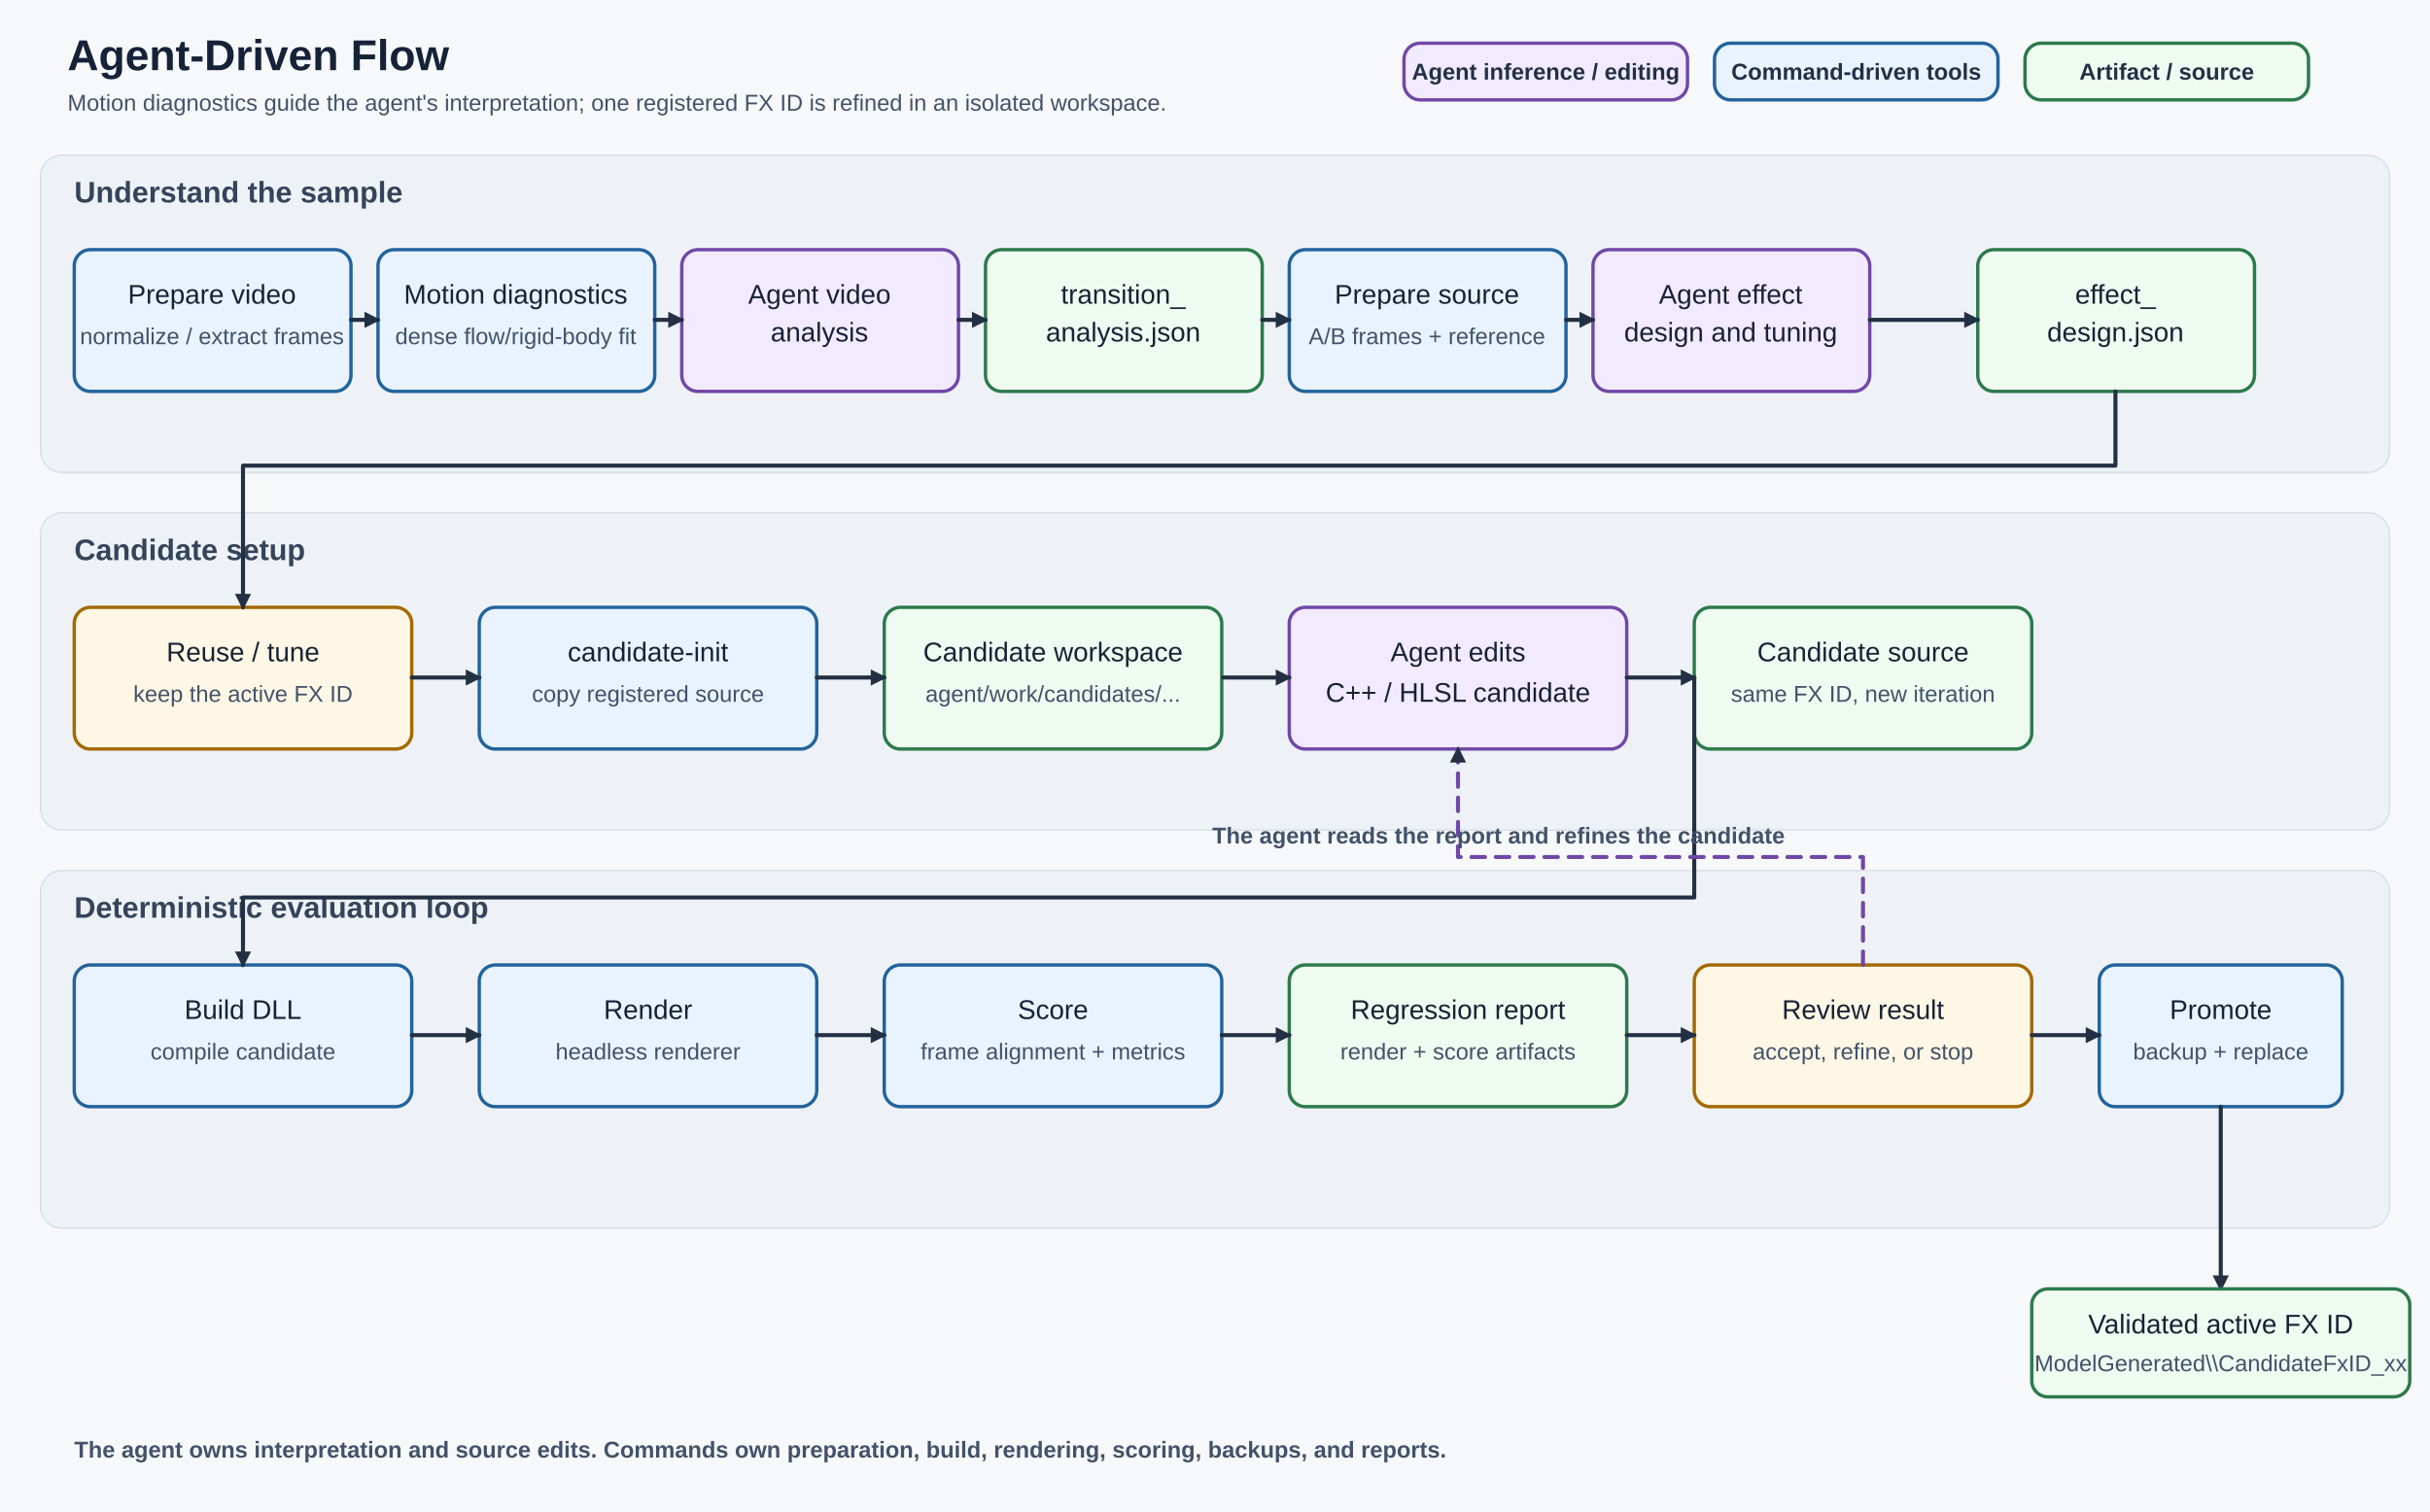
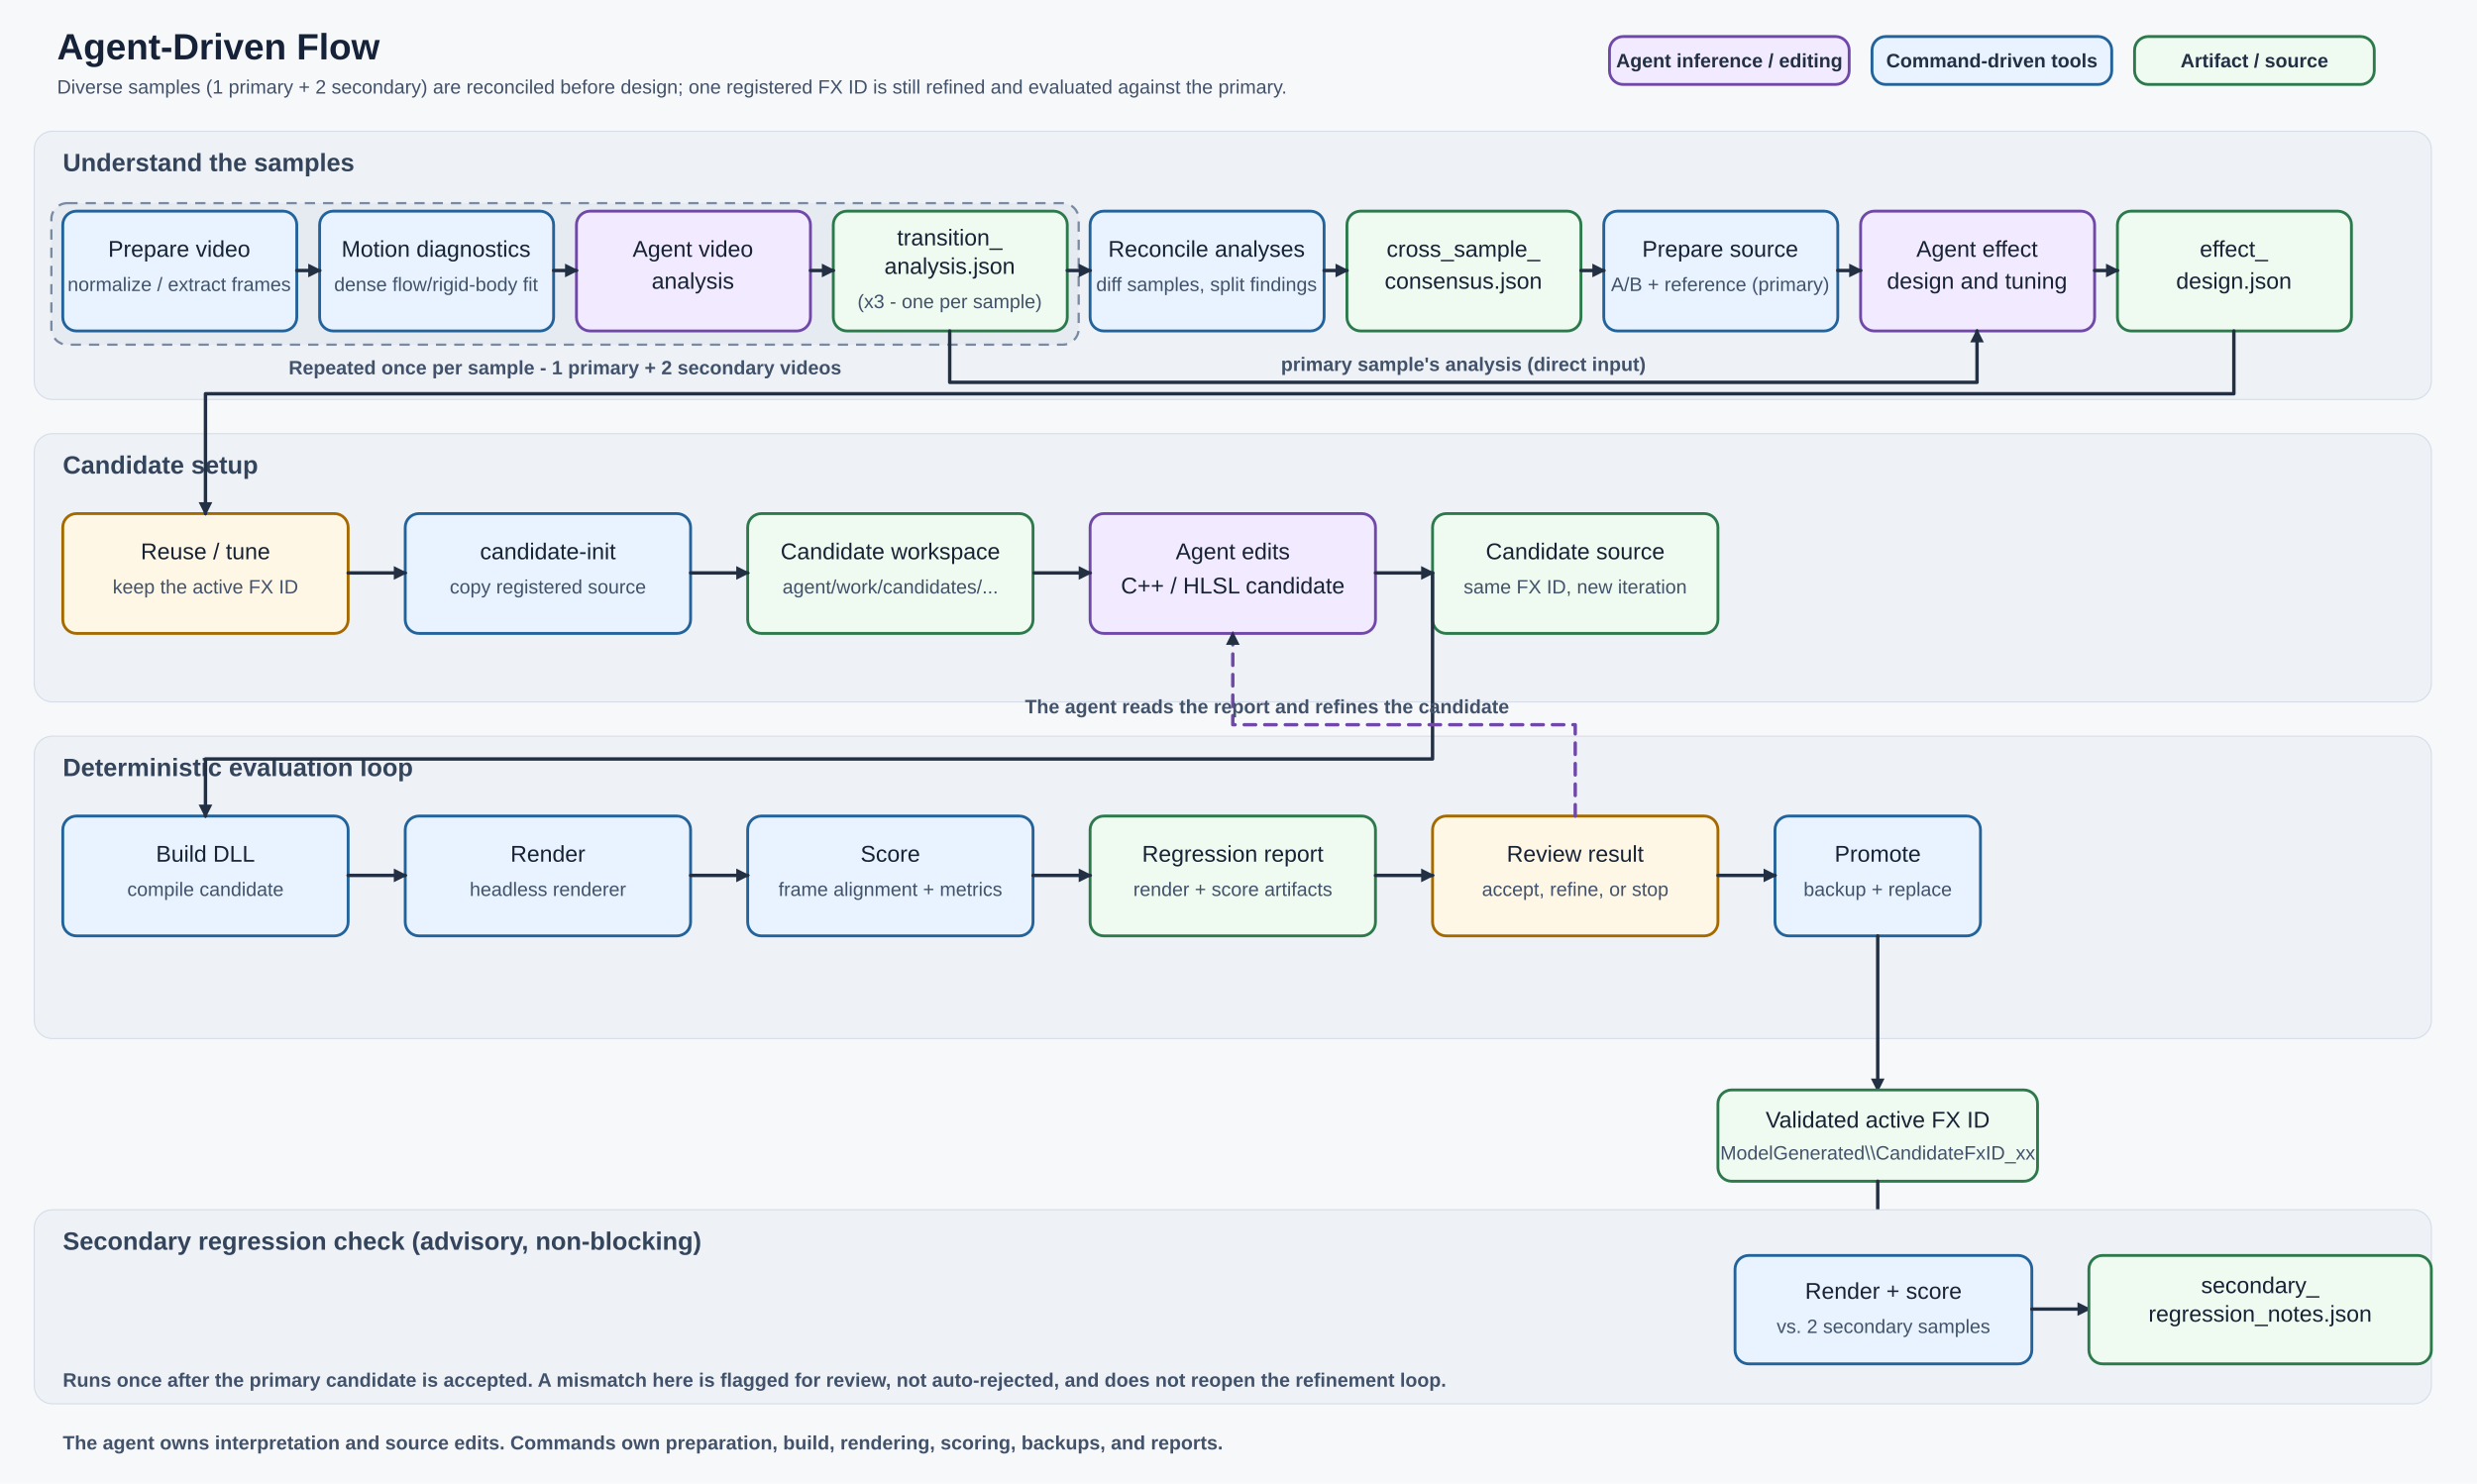
- <svg xmlns="http://www.w3.org/2000/svg" width="1800" height="1120" viewBox="0 0 1800 1120" role="img" aria-labelledby="title desc">
+ <svg xmlns="http://www.w3.org/2000/svg" width="2170" height="1300" viewBox="0 0 2170 1300" role="img" aria-labelledby="title desc">
  <defs>
    <marker id="arrow" markerWidth="12" markerHeight="12" refX="10" refY="6" orient="auto" markerUnits="userSpaceOnUse">
      <path d="M0,0 L12,6 L0,12 Z" fill="#233044" />
    </marker>
    <style>
      .bg { fill: #f7f8fa; }
      .band { fill: #eef2f7; stroke: #d6dde8; stroke-width: 1; }
      .codex { fill: #f2eaff; stroke: #7048a8; stroke-width: 2.5; rx: 12; ry: 12; }
      .command { fill: #e8f3ff; stroke: #23639b; stroke-width: 2.5; rx: 12; ry: 12; }
      .artifact { fill: #effaf1; stroke: #2c7a4b; stroke-width: 2.5; rx: 12; ry: 12; }
      .decision { fill: #fff7e6; stroke: #a46a00; stroke-width: 2.5; rx: 12; ry: 12; }
+       .repeat { fill: rgba(122,138,163,0.07); stroke: #7a8aa3; stroke-width: 2; stroke-dasharray: 9 7; rx: 14; ry: 14; }
      .title { font: 700 32px "Segoe UI", Arial, sans-serif; fill: #152238; }
      .band-title { font: 700 22px "Segoe UI", Arial, sans-serif; fill: #34445b; }
      .text { font: 20px "Segoe UI", Arial, sans-serif; fill: #172235; }
      .small { font: 17px "Segoe UI", Arial, sans-serif; fill: #42526a; }
      .caption { font: 600 17px "Segoe UI", Arial, sans-serif; fill: #42526a; }
      .legend { font: 600 17px "Segoe UI", Arial, sans-serif; fill: #233044; }
      .line { fill: none; stroke: #233044; stroke-width: 3; stroke-linecap: round; stroke-linejoin: round; marker-end: url(#arrow); }
      .loop { fill: none; stroke: #7048a8; stroke-width: 3; stroke-dasharray: 10 8; stroke-linecap: round; stroke-linejoin: round; marker-end: url(#arrow); }
    </style>
  </defs>
-   <rect class="bg" x="0" y="0" width="1800" height="1120" />
+   <rect class="bg" x="0" y="0" width="2170" height="1300" />
  <text class="title" x="50" y="52">Agent-Driven Flow</text>
-   <text class="small" x="50" y="82">Motion diagnostics guide the agent's interpretation; one registered FX ID is refined in an isolated workspace.</text>
-   <rect class="codex" x="1040" y="32" width="210" height="42" />
-   <text class="legend" x="1145" y="59" text-anchor="middle">Agent inference / editing</text>
-   <rect class="command" x="1270" y="32" width="210" height="42" />
-   <text class="legend" x="1375" y="59" text-anchor="middle">Command-driven tools</text>
-   <rect class="artifact" x="1500" y="32" width="210" height="42" />
-   <text class="legend" x="1605" y="59" text-anchor="middle">Artifact / source</text>
-   <rect class="band" x="30" y="115" width="1740" height="235" rx="16" />
-   <text class="band-title" x="55" y="150"> Understand the sample</text>
+   <text class="small" x="50" y="82">Diverse samples (1 primary + 2 secondary) are reconciled before design; one registered FX ID is still refined and evaluated against the primary.</text>
+   <rect class="codex" x="1410" y="32" width="210" height="42" />
+   <text class="legend" x="1515" y="59" text-anchor="middle">Agent inference / editing</text>
+   <rect class="command" x="1640" y="32" width="210" height="42" />
+   <text class="legend" x="1745" y="59" text-anchor="middle">Command-driven tools</text>
+   <rect class="artifact" x="1870" y="32" width="210" height="42" />
+   <text class="legend" x="1975" y="59" text-anchor="middle">Artifact / source</text>
+   <rect class="band" x="30" y="115" width="2100" height="235" rx="16" />
+   <text class="band-title" x="55" y="150">Understand the samples</text>
+   <rect class="repeat" x="45" y="178" width="900" height="124" />
  <rect class="command" x="55" y="185" width="205" height="105" />
  <text class="text" x="157" y="225" text-anchor="middle">Prepare video</text>
  <text class="small" x="157" y="255" text-anchor="middle">normalize / extract frames</text>
  <rect class="command" x="280" y="185" width="205" height="105" />
  <text class="text" x="382" y="225" text-anchor="middle">Motion diagnostics</text>
  <text class="small" x="382" y="255" text-anchor="middle">dense flow/rigid-body fit</text>
  <rect class="codex" x="505" y="185" width="205" height="105" />
  <text class="text" x="607" y="225" text-anchor="middle">Agent video</text>
  <text class="text" x="607" y="253" text-anchor="middle">analysis</text>
  <rect class="artifact" x="730" y="185" width="205" height="105" />
-   <text class="text" x="832" y="225" text-anchor="middle">transition_</text>
-   <text class="text" x="832" y="253" text-anchor="middle">analysis.json</text>
+   <text class="text" x="832" y="215" text-anchor="middle">transition_</text>
+   <text class="text" x="832" y="240" text-anchor="middle">analysis.json</text>
+   <text class="small" x="832" y="270" text-anchor="middle">(x3 - one per sample)</text>
  <rect class="command" x="955" y="185" width="205" height="105" />
-   <text class="text" x="1057" y="225" text-anchor="middle">Prepare source</text>
-   <text class="small" x="1057" y="255" text-anchor="middle">A/B frames + reference</text>
-   <rect class="codex" x="1180" y="185" width="205" height="105" />
-   <text class="text" x="1282" y="225" text-anchor="middle">Agent effect</text>
-   <text class="text" x="1282" y="253" text-anchor="middle">design and tuning</text>
-   <rect class="artifact" x="1465" y="185" width="205" height="105" />
-   <text class="text" x="1567" y="225" text-anchor="middle">effect_</text>
-   <text class="text" x="1567" y="253" text-anchor="middle">design.json</text>
+   <text class="text" x="1057" y="225" text-anchor="middle">Reconcile analyses</text>
+   <text class="small" x="1057" y="255" text-anchor="middle">diff samples, split findings</text>
+   <rect class="artifact" x="1180" y="185" width="205" height="105" />
+   <text class="text" x="1282" y="225" text-anchor="middle">cross_sample_</text>
+   <text class="text" x="1282" y="253" text-anchor="middle">consensus.json</text>
+   <rect class="command" x="1405" y="185" width="205" height="105" />
+   <text class="text" x="1507" y="225" text-anchor="middle">Prepare source</text>
+   <text class="small" x="1507" y="255" text-anchor="middle">A/B + reference (primary)</text>
+   <rect class="codex" x="1630" y="185" width="205" height="105" />
+   <text class="text" x="1732" y="225" text-anchor="middle">Agent effect</text>
+   <text class="text" x="1732" y="253" text-anchor="middle">design and tuning</text>
+   <rect class="artifact" x="1855" y="185" width="205" height="105" />
+   <text class="text" x="1957" y="225" text-anchor="middle">effect_</text>
+   <text class="text" x="1957" y="253" text-anchor="middle">design.json</text>
+   <text class="caption" x="495" y="328" text-anchor="middle">Repeated once per sample - 1 primary + 2 secondary videos</text>
  <path class="line" d="M260 237 H280" />
  <path class="line" d="M485 237 H505" />
  <path class="line" d="M710 237 H730" />
  <path class="line" d="M935 237 H955" />
  <path class="line" d="M1160 237 H1180" />
-   <path class="line" d="M1385 237 H1465" />
-   <rect class="band" x="30" y="380" width="1740" height="235" rx="16" />
+   <path class="line" d="M1385 237 H1405" />
+   <path class="line" d="M1610 237 H1630" />
+   <path class="line" d="M1835 237 H1855" />
+   <path class="line" d="M832 290 V335 H1732 V290" />
+   <text class="caption" x="1282" y="325" text-anchor="middle">primary sample's analysis (direct input)</text>
+   <rect class="band" x="30" y="380" width="2100" height="235" rx="16" />
  <text class="band-title" x="55" y="415">Candidate setup</text>
  <rect class="decision" x="55" y="450" width="250" height="105" />
  <text class="text" x="180" y="490" text-anchor="middle">Reuse / tune</text>
  <text class="small" x="180" y="520" text-anchor="middle">keep the active FX ID</text>
  <rect class="command" x="355" y="450" width="250" height="105" />
  <text class="text" x="480" y="490" text-anchor="middle">candidate-init</text>
  <text class="small" x="480" y="520" text-anchor="middle">copy registered source</text>
  <rect class="artifact" x="655" y="450" width="250" height="105" />
  <text class="text" x="780" y="490" text-anchor="middle">Candidate workspace</text>
  <text class="small" x="780" y="520" text-anchor="middle">agent/work/candidates/...</text>
  <rect class="codex" x="955" y="450" width="250" height="105" />
  <text class="text" x="1080" y="490" text-anchor="middle">Agent edits</text>
  <text class="text" x="1080" y="520" text-anchor="middle">C++ / HLSL candidate</text>
  <rect class="artifact" x="1255" y="450" width="250" height="105" />
  <text class="text" x="1380" y="490" text-anchor="middle">Candidate source</text>
  <text class="small" x="1380" y="520" text-anchor="middle">same FX ID, new iteration</text>
  <path class="line" d="M305 502 H355" />
  <path class="line" d="M605 502 H655" />
  <path class="line" d="M906 502 H955" />
  <path class="line" d="M1205 502 H1255" />
-   <path class="line" d="M1567 290 V345 H180 V450" />
-   <rect class="band" x="30" y="645" width="1740" height="265" rx="16" />
+   <path class="line" d="M1957 290 V345 H180 V450" />
+   <rect class="band" x="30" y="645" width="2100" height="265" rx="16" />
  <text class="band-title" x="55" y="680">Deterministic evaluation loop</text>
  <rect class="command" x="55" y="715" width="250" height="105" />
  <text class="text" x="180" y="755" text-anchor="middle">Build DLL</text>
  <text class="small" x="180" y="785" text-anchor="middle">compile candidate</text>
  <rect class="command" x="355" y="715" width="250" height="105" />
  <text class="text" x="480" y="755" text-anchor="middle">Render</text>
  <text class="small" x="480" y="785" text-anchor="middle">headless renderer</text>
  <rect class="command" x="655" y="715" width="250" height="105" />
  <text class="text" x="780" y="755" text-anchor="middle">Score</text>
  <text class="small" x="780" y="785" text-anchor="middle">frame alignment + metrics</text>
  <rect class="artifact" x="955" y="715" width="250" height="105" />
  <text class="text" x="1080" y="755" text-anchor="middle">Regression report</text>
  <text class="small" x="1080" y="785" text-anchor="middle">render + score artifacts</text>
  <rect class="decision" x="1255" y="715" width="250" height="105" />
  <text class="text" x="1380" y="755" text-anchor="middle">Review result</text>
  <text class="small" x="1380" y="785" text-anchor="middle">accept, refine, or stop</text>
  <rect class="command" x="1555" y="715" width="180" height="105" />
  <text class="text" x="1645" y="755" text-anchor="middle">Promote</text>
  <text class="small" x="1645" y="785" text-anchor="middle">backup + replace</text>
  <path class="line" d="M1255 502 V665 H180 V715" />
  <path class="line" d="M305 767 H355" />
  <path class="line" d="M605 767 H655" />
  <path class="line" d="M905 767 H955" />
  <path class="line" d="M1205 767 H1255" />
  <path class="line" d="M1505 767 H1555" />
  <path class="loop" d="M1380 715 V635 H1080 V555" />
  <text class="caption" x="1110" y="625" text-anchor="middle">The agent reads the report and refines the candidate</text>
  <path class="line" d="M1645 820 V865 H1645 V955" />
  <rect class="artifact" x="1505" y="955" width="280" height="80" />
  <text class="text" x="1645" y="988" text-anchor="middle">Validated active FX ID</text>
  <text class="small" x="1645" y="1016" text-anchor="middle">ModelGenerated\\CandidateFxID_xx</text>
-   <text class="caption" x="55" y="1080">The agent owns interpretation and source edits. Commands own preparation, build, rendering, scoring, backups, and reports.</text>
+   <path class="line" d="M1645 1035 V1100" />
+   <rect class="band" x="30" y="1060" width="2100" height="170" rx="16" />
+   <text class="band-title" x="55" y="1095">Secondary regression check (advisory, non-blocking)</text>
+   <rect class="command" x="1520" y="1100" width="260" height="95" />
+   <text class="text" x="1650" y="1138" text-anchor="middle">Render + score</text>
+   <text class="small" x="1650" y="1168" text-anchor="middle">vs. 2 secondary samples</text>
+   <path class="line" d="M1780 1147 H1830" />
+   <rect class="artifact" x="1830" y="1100" width="300" height="95" />
+   <text class="text" x="1980" y="1133" text-anchor="middle">secondary_</text>
+   <text class="text" x="1980" y="1158" text-anchor="middle">regression_notes.json</text>
+   <text class="caption" x="55" y="1215">Runs once after the primary candidate is accepted. A mismatch here is flagged for review, not auto-rejected, and does not reopen the refinement loop.</text>
+   <text class="caption" x="55" y="1270">The agent owns interpretation and source edits. Commands own preparation, build, rendering, scoring, backups, and reports.</text>
</svg>
